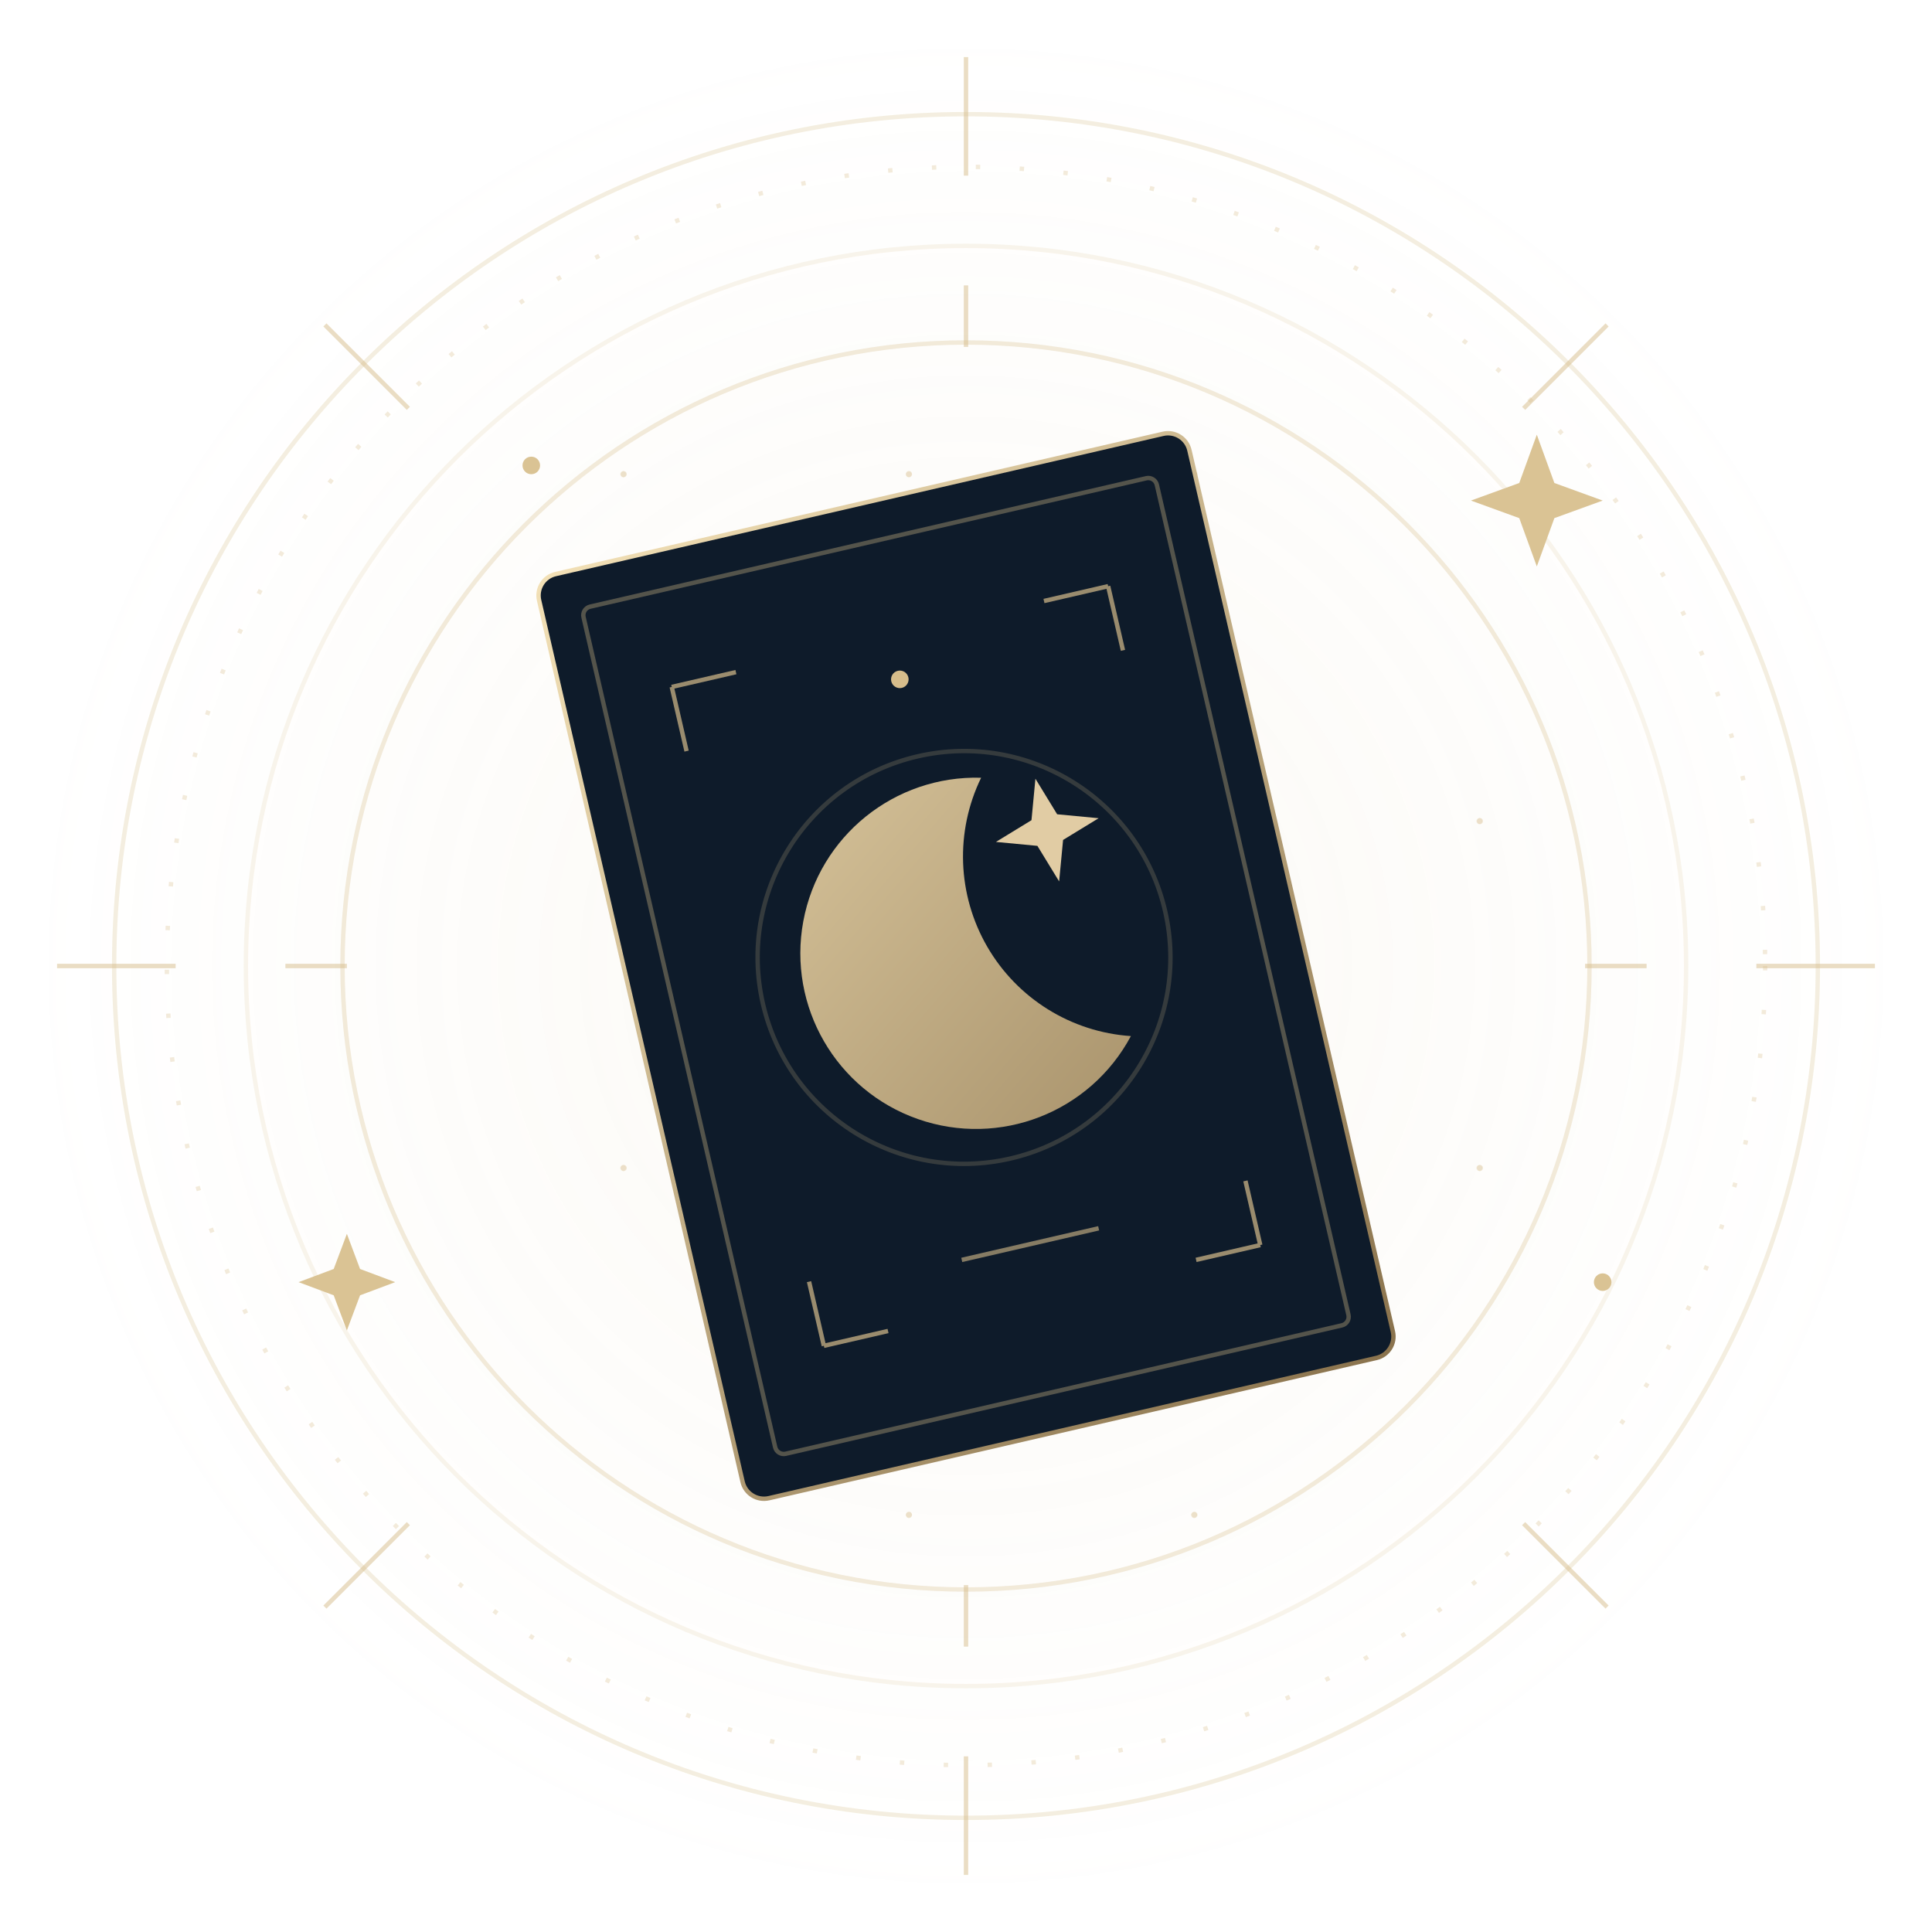
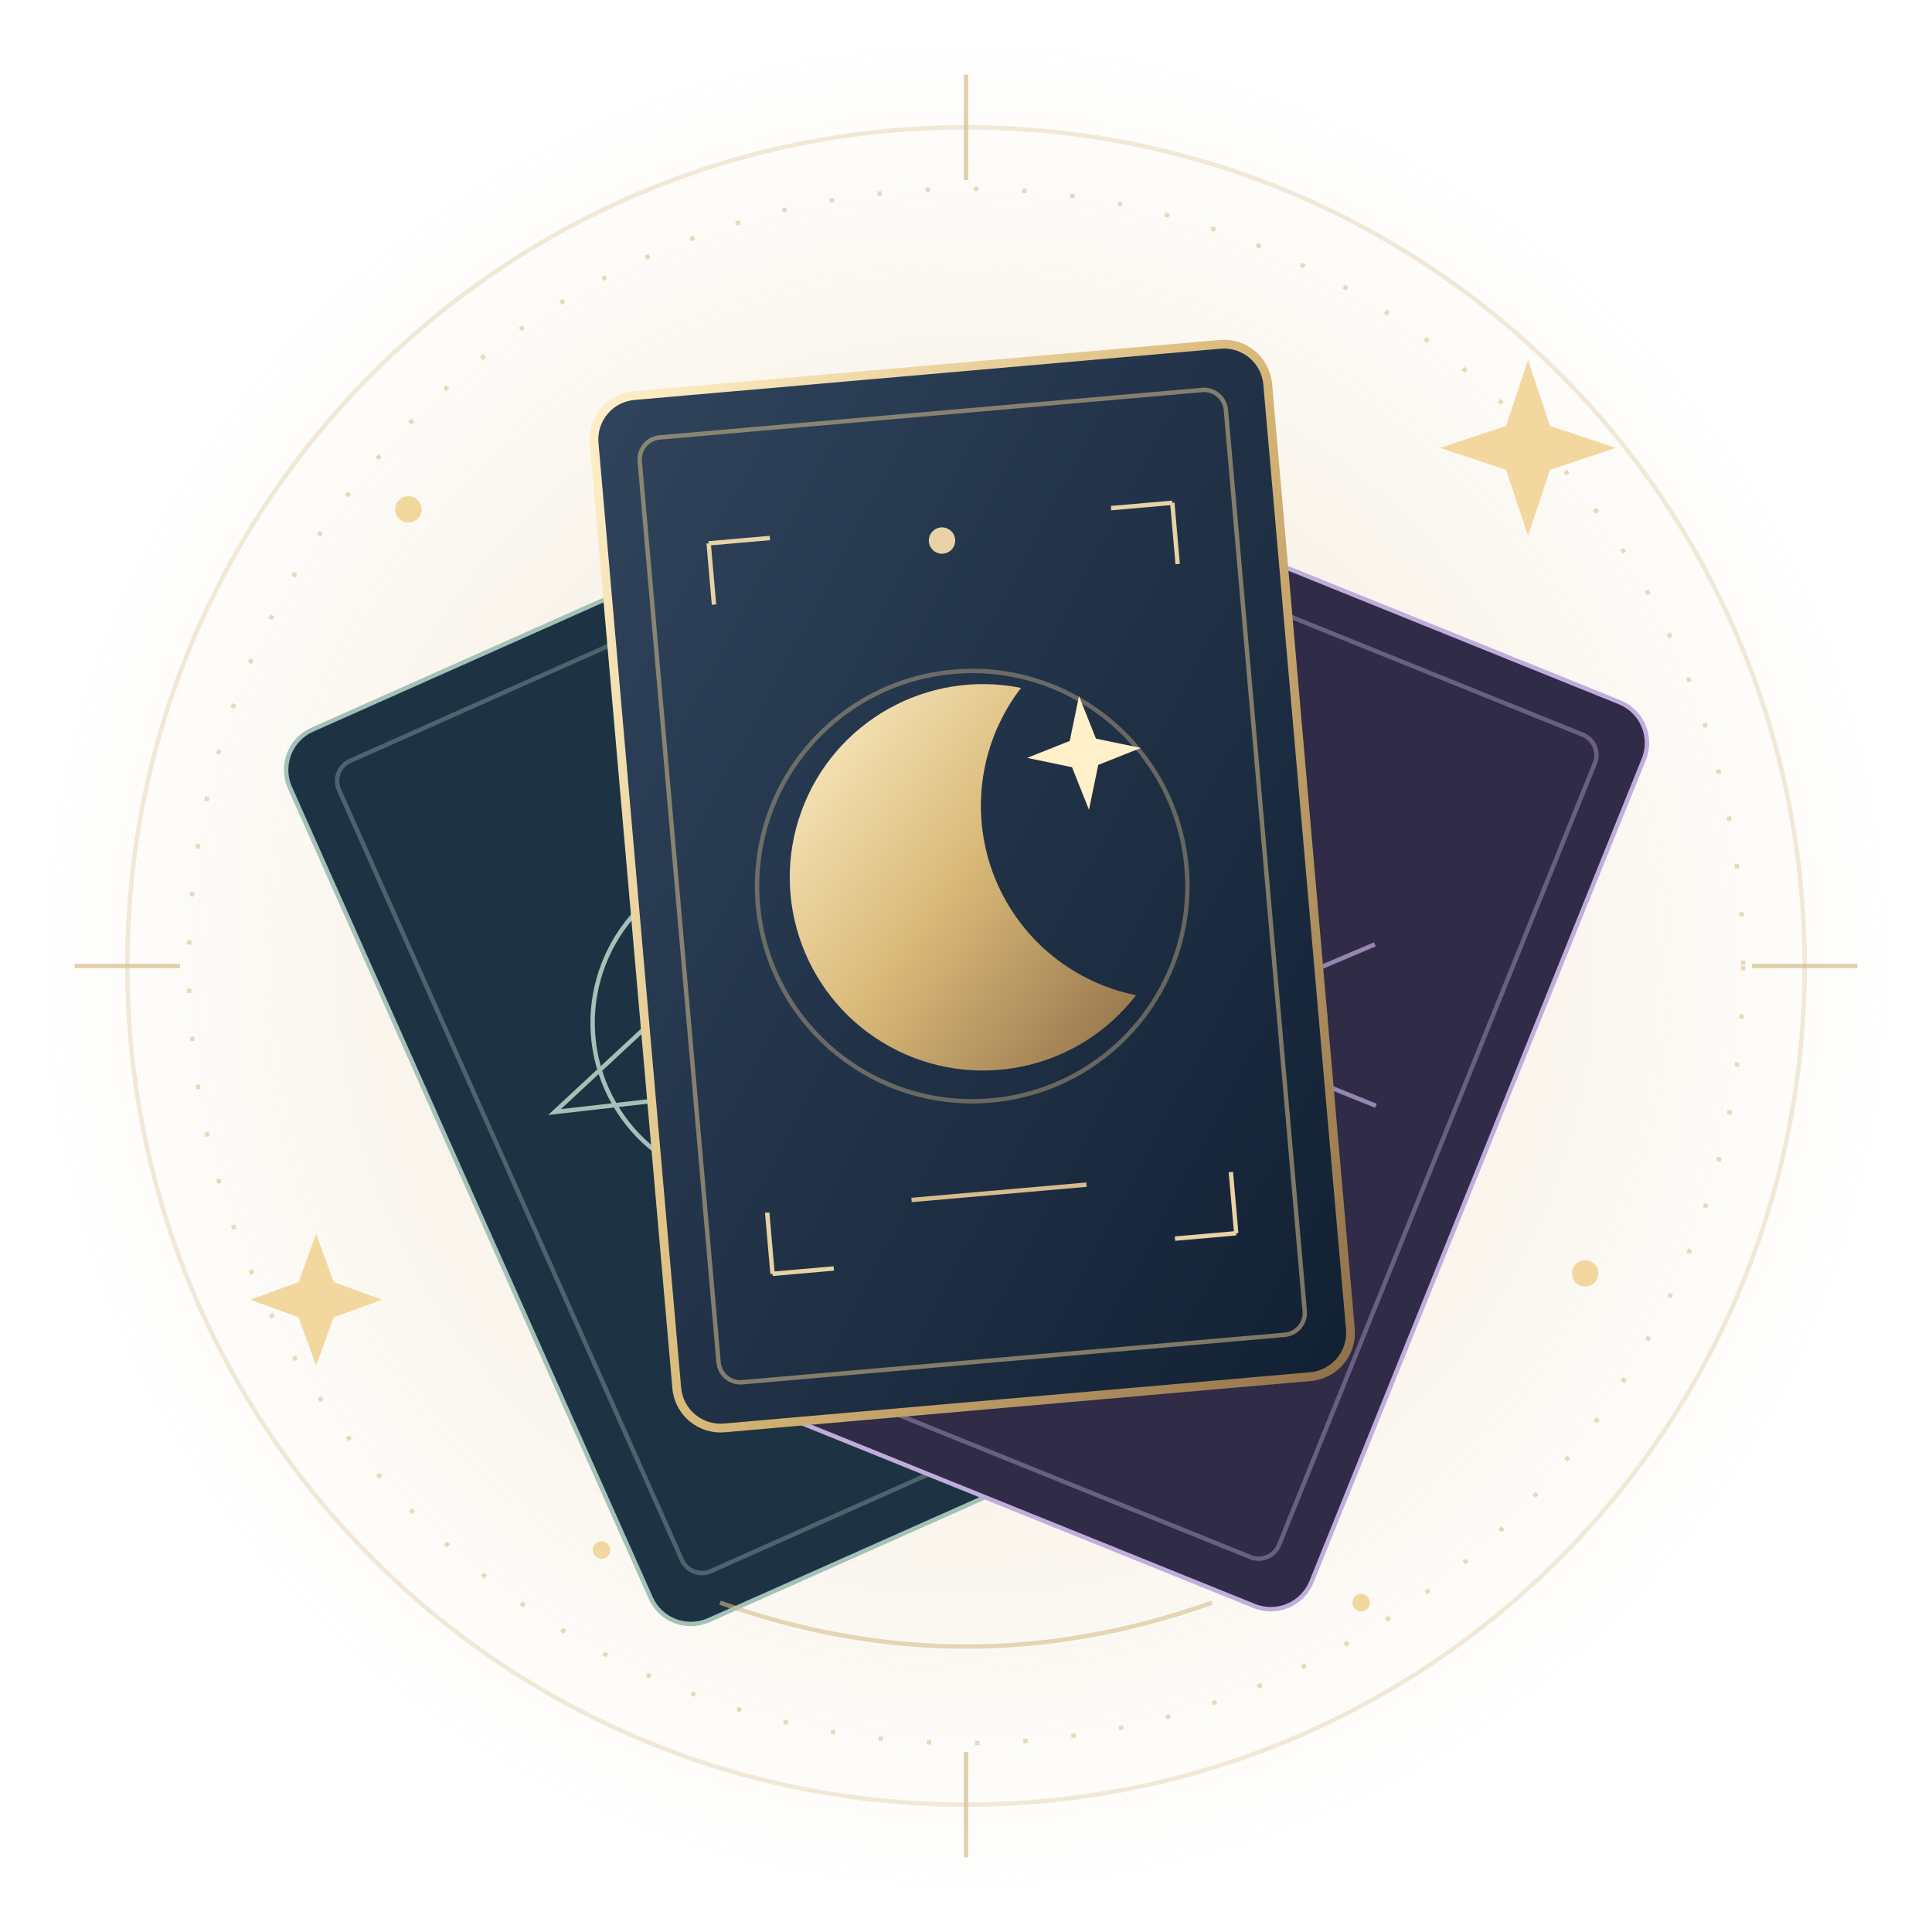
<svg xmlns="http://www.w3.org/2000/svg" viewBox="0 0 440 440" fill="none">
  <defs>
    <radialGradient id="halo">
-       <stop stop-color="#d6bd8b" stop-opacity=".09" />
-       <stop offset="1" stop-color="#d6bd8b" stop-opacity="0" />
+       <stop stop-color="#d7b471" stop-opacity=".32" />
+       <stop offset="1" stop-color="#d7b471" stop-opacity="0" />
    </radialGradient>
-     <linearGradient id="gold" x1="145" y1="110" x2="300" y2="320" gradientUnits="userSpaceOnUse">
-       <stop stop-color="#f3e1b7" />
-       <stop offset="1" stop-color="#8b744e" />
+     <linearGradient id="gold" x2="1" y2="1">
+       <stop stop-color="#fff0ca" />
+       <stop offset=".5" stop-color="#d9b978" />
+       <stop offset="1" stop-color="#90704a" />
    </linearGradient>
-     <pattern id="stars" width="65" height="79" patternUnits="userSpaceOnUse">
-       <circle cx="12" cy="29" r=".7" fill="#d6bd8b" opacity=".45" />
-     </pattern>
+     <linearGradient id="card" x2="1" y2="1">
+       <stop stop-color="#30445c" />
+       <stop offset="1" stop-color="#122033" />
+     </linearGradient>
  </defs>
-   <circle cx="220" cy="220" r="215" fill="url(#halo)" />
-   <circle cx="220" cy="220" r="194" stroke="#d6bd8b" stroke-opacity=".25" />
-   <circle cx="220" cy="220" r="182" stroke="#d6bd8b" stroke-opacity=".3" stroke-dasharray="1 9" />
-   <circle cx="220" cy="220" r="164" stroke="#d6bd8b" stroke-opacity=".16" />
-   <circle cx="220" cy="220" r="142" fill="url(#stars)" stroke="#d6bd8b" stroke-opacity=".3" />
-   <g stroke="#d6bd8b" stroke-opacity=".5">
-     <path d="M220 13v27m0 360v27M13 220h27m360 0h27M74 74l19 19m254 254 19 19M74 366l19-19M347 93l19-19" />
-     <path d="M220 65v14m0 282v14M65 220h14m282 0h14" />
+   <circle cx="220" cy="220" r="216" fill="url(#halo)" />
+   <g stroke="#d6bd8b">
+     <circle cx="220" cy="220" r="191" opacity=".32" />
+     <circle cx="220" cy="220" r="177" opacity=".55" stroke-dasharray="1 10" />
+     <path d="M220 17v24m0 358v24M17 220h24m358 0h24" opacity=".7" />
  </g>
-   <g transform="rotate(-13 220 220)">
-     <rect x="144" y="112" width="152" height="216" rx="5" fill="#0e1b2a" stroke="url(#gold)" />
-     <rect x="153" y="121" width="134" height="198" rx="2" stroke="#d6bd8b" stroke-opacity=".35" />
-     <path d="M169 143h15m-15 0v15m102-15h-15m15 0v15m-102 139h15m-15 0v-15m102 15h-15m15 0v-15" stroke="#d6bd8b" stroke-opacity=".7" />
-     <circle cx="220" cy="218" r="47" stroke="#d6bd8b" stroke-opacity=".2" />
-     <path d="M233 179a40 40 0 1 0 20 65 41 41 0 0 1-20-65Z" fill="url(#gold)" />
-     <path d="m245 182 3 9 9 3-9 3-3 9-3-9-9-3 9-3Z" fill="#e1cca4" />
-     <path d="M204 285h32" stroke="#d6bd8b" stroke-opacity=".6" />
-     <circle cx="220" cy="153" r="2" fill="#d6bd8b" />
+   <g transform="rotate(-24 220 240)">
+     <rect x="104" y="112" width="150" height="222" rx="10" fill="#1d3343" stroke="#a4c1b9" />
+     <rect x="114" y="122" width="130" height="202" rx="5" stroke="#a4c1b9" opacity=".35" />
+     <circle cx="179" cy="214" r="37" stroke="#a4c1b9" />
+     <path d="m179 164 12 37 38 13-38 12-12 38-12-38-38-12 38-13Z" stroke="#a4c1b9" />
  </g>
-   <path d="m350 99 4 11 11 4-11 4-4 11-4-11-11-4 11-4Z" fill="#dac394" />
-   <path d="m79 281 3 8 8 3-8 3-3 8-3-8-8-3 8-3Z" fill="#dac394" />
-   <circle cx="365" cy="292" r="2" fill="#dac394" />
-   <circle cx="121" cy="106" r="2" fill="#dac394" />
+   <g transform="rotate(22 220 240)">
+     <rect x="188" y="110" width="150" height="222" rx="10" fill="#302b46" stroke="#c1addd" />
+     <rect x="198" y="120" width="130" height="202" rx="5" stroke="#c1addd" opacity=".4" />
+     <circle cx="263" cy="216" r="33" stroke="#c1addd" />
+     <path d="M263 168v96m-48-48h96m-82-34 68 68m-68 0 68-68" stroke="#c1addd" opacity=".7" />
+   </g>
+   <g transform="rotate(-5 220 220)">
+     <rect x="146" y="84" width="154" height="236" rx="10" fill="url(#card)" stroke="url(#gold)" stroke-width="2" />
+     <rect x="156" y="94" width="134" height="216" rx="5" stroke="#d6bd8b" opacity=".55" />
+     <path d="M170 119h14m-14 0v14m106-14h-14m14 0v14M170 286h14m-14 0v-14m106 14h-14m14 0v-14" stroke="#e8d2a6" />
+     <circle cx="223" cy="202" r="49" stroke="#d6bd8b" opacity=".4" />
+     <path d="M238 158a44 44 0 1 0 20 72 44 44 0 0 1-20-72Z" fill="url(#gold)" />
+     <path d="m251 161 3 10 10 3-10 3-3 10-3-10-10-3 10-3Z" fill="#fff0ca" />
+     <path d="M203 272h40" stroke="#d6bd8b" />
+     <circle cx="223" cy="123" r="3" fill="#e8d2a6" />
+   </g>
+   <g fill="#f2d79e">
+     <path d="m348 82 5 15 15 5-15 5-5 15-5-15-15-5 15-5Z" />
+     <path d="m72 281 4 11 11 4-11 4-4 11-4-11-11-4 11-4Z" />
+     <circle cx="93" cy="116" r="3" />
+     <circle cx="361" cy="290" r="3" />
+     <circle cx="310" cy="365" r="2" />
+     <circle cx="137" cy="353" r="2" />
+   </g>
+   <path d="M164 365q56 20 112 0" stroke="#d6bd8b" opacity=".6" />
</svg>
